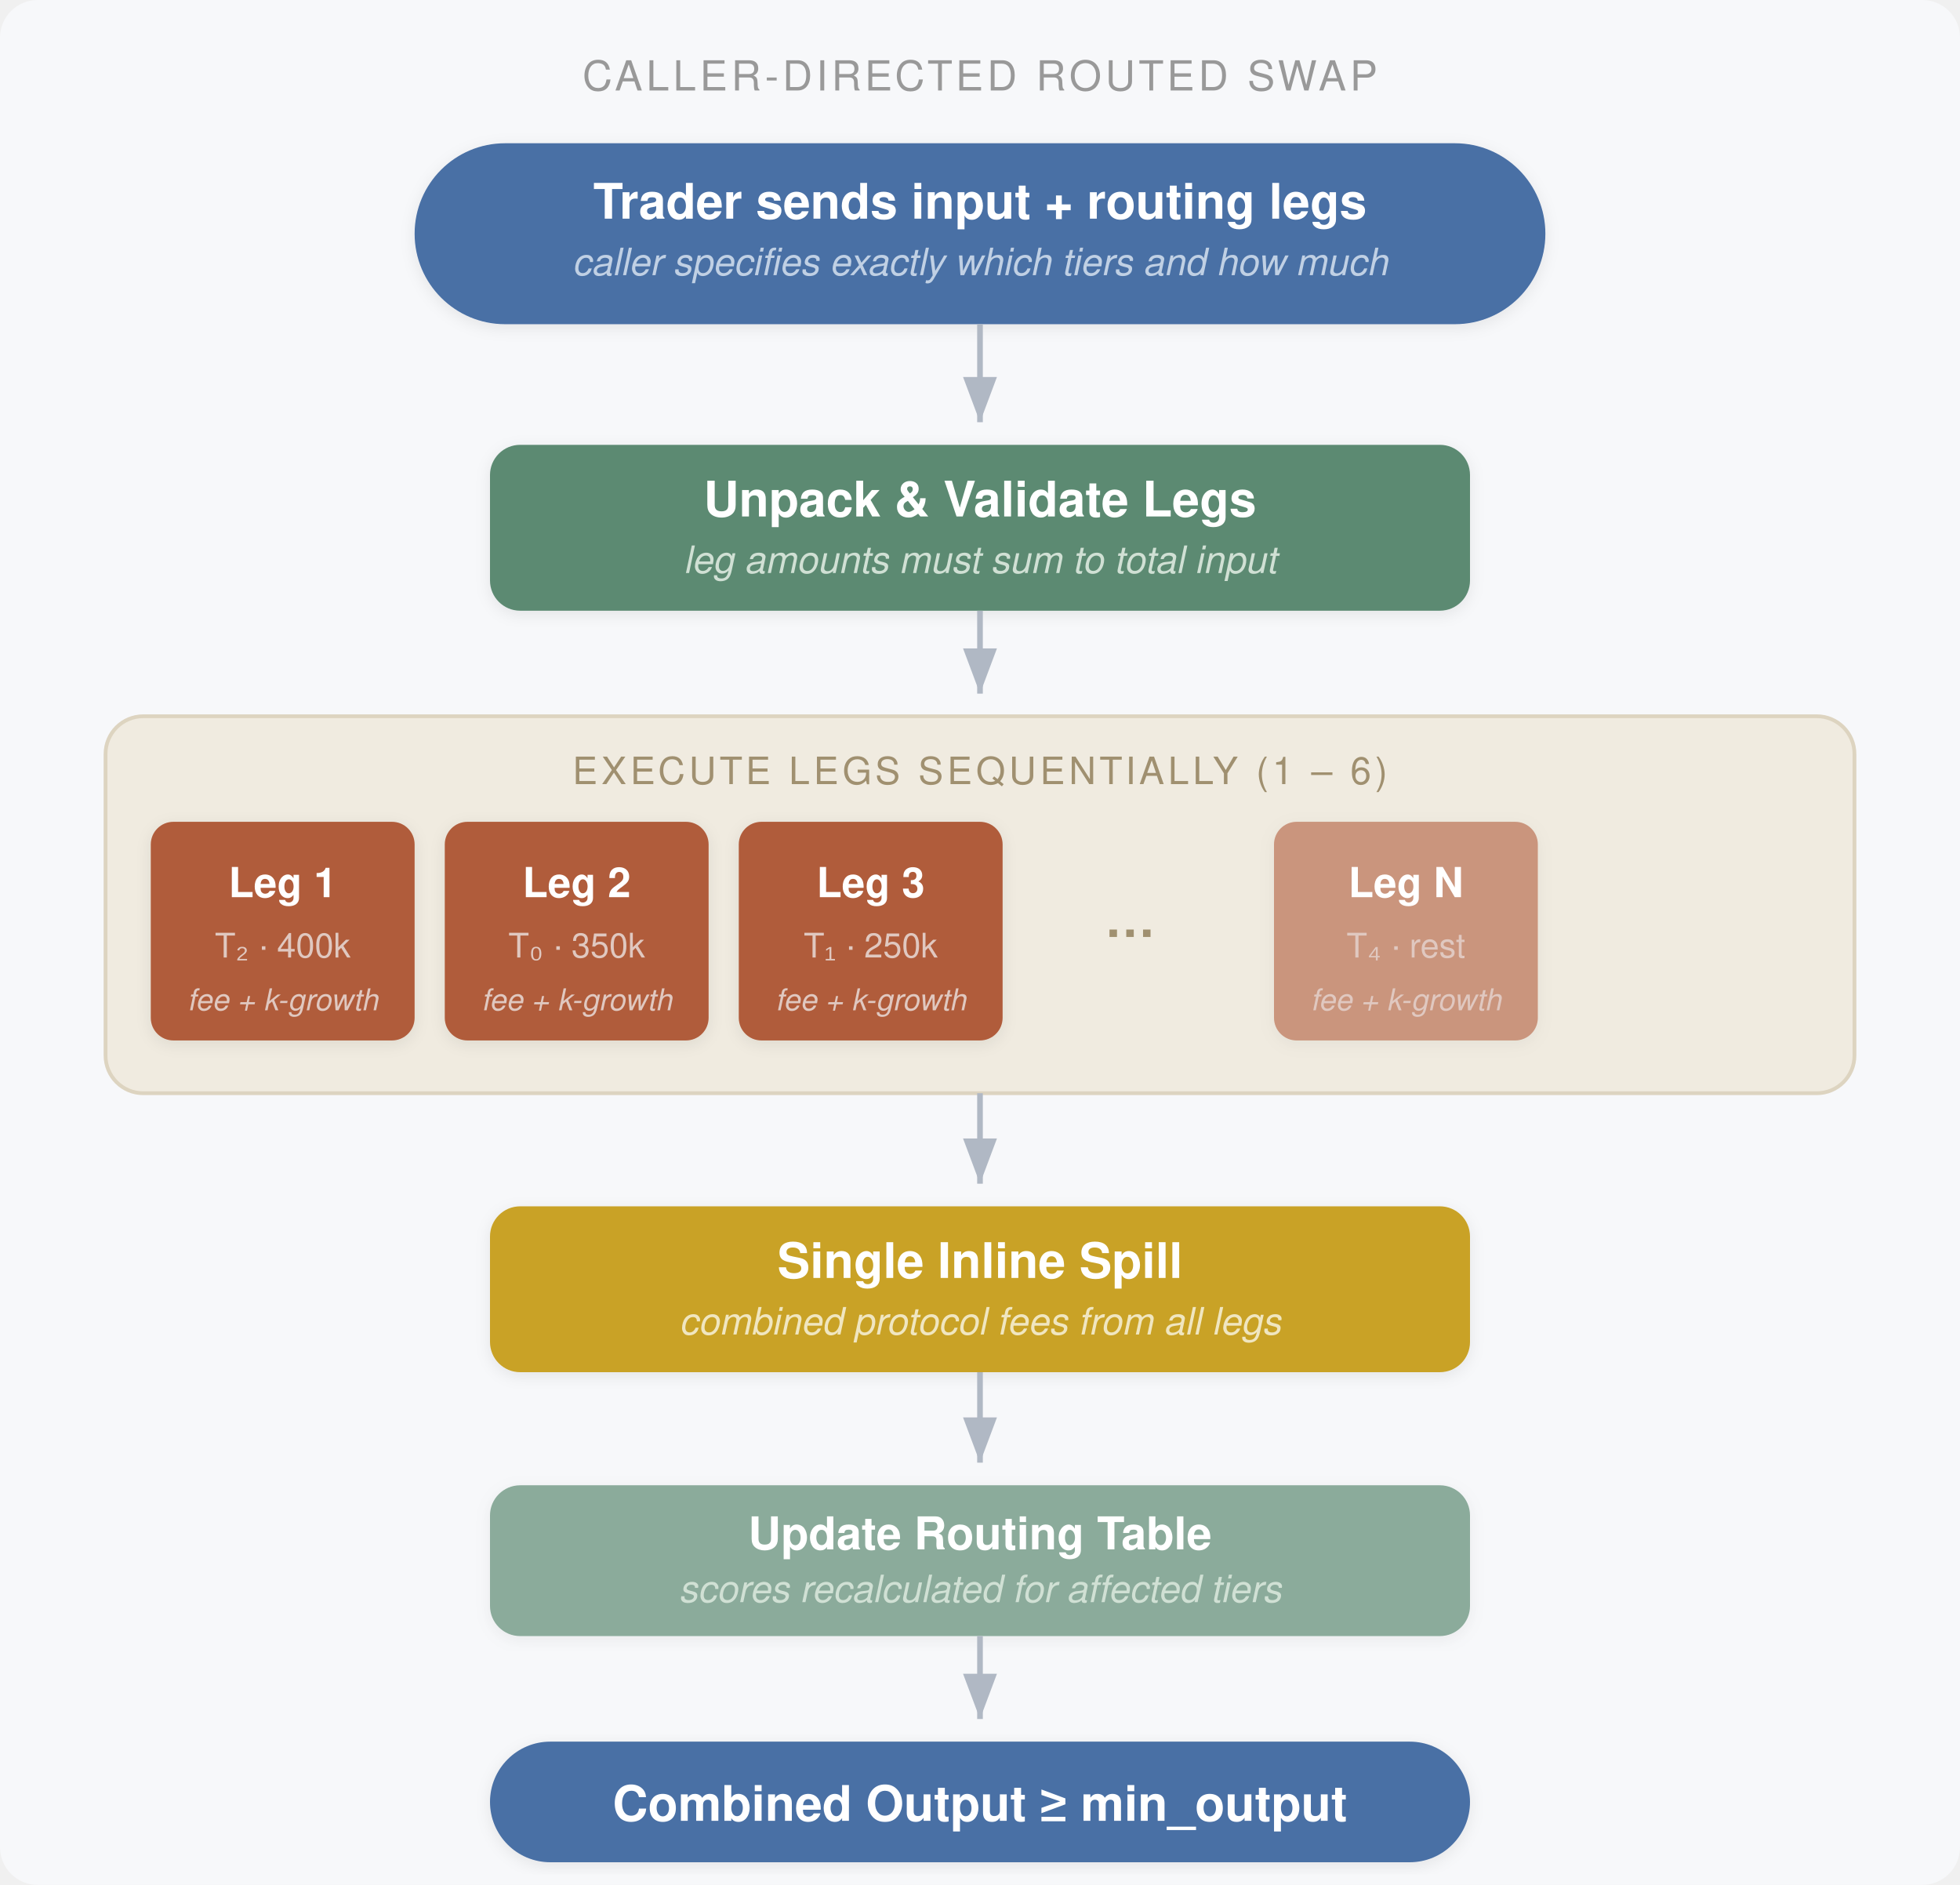
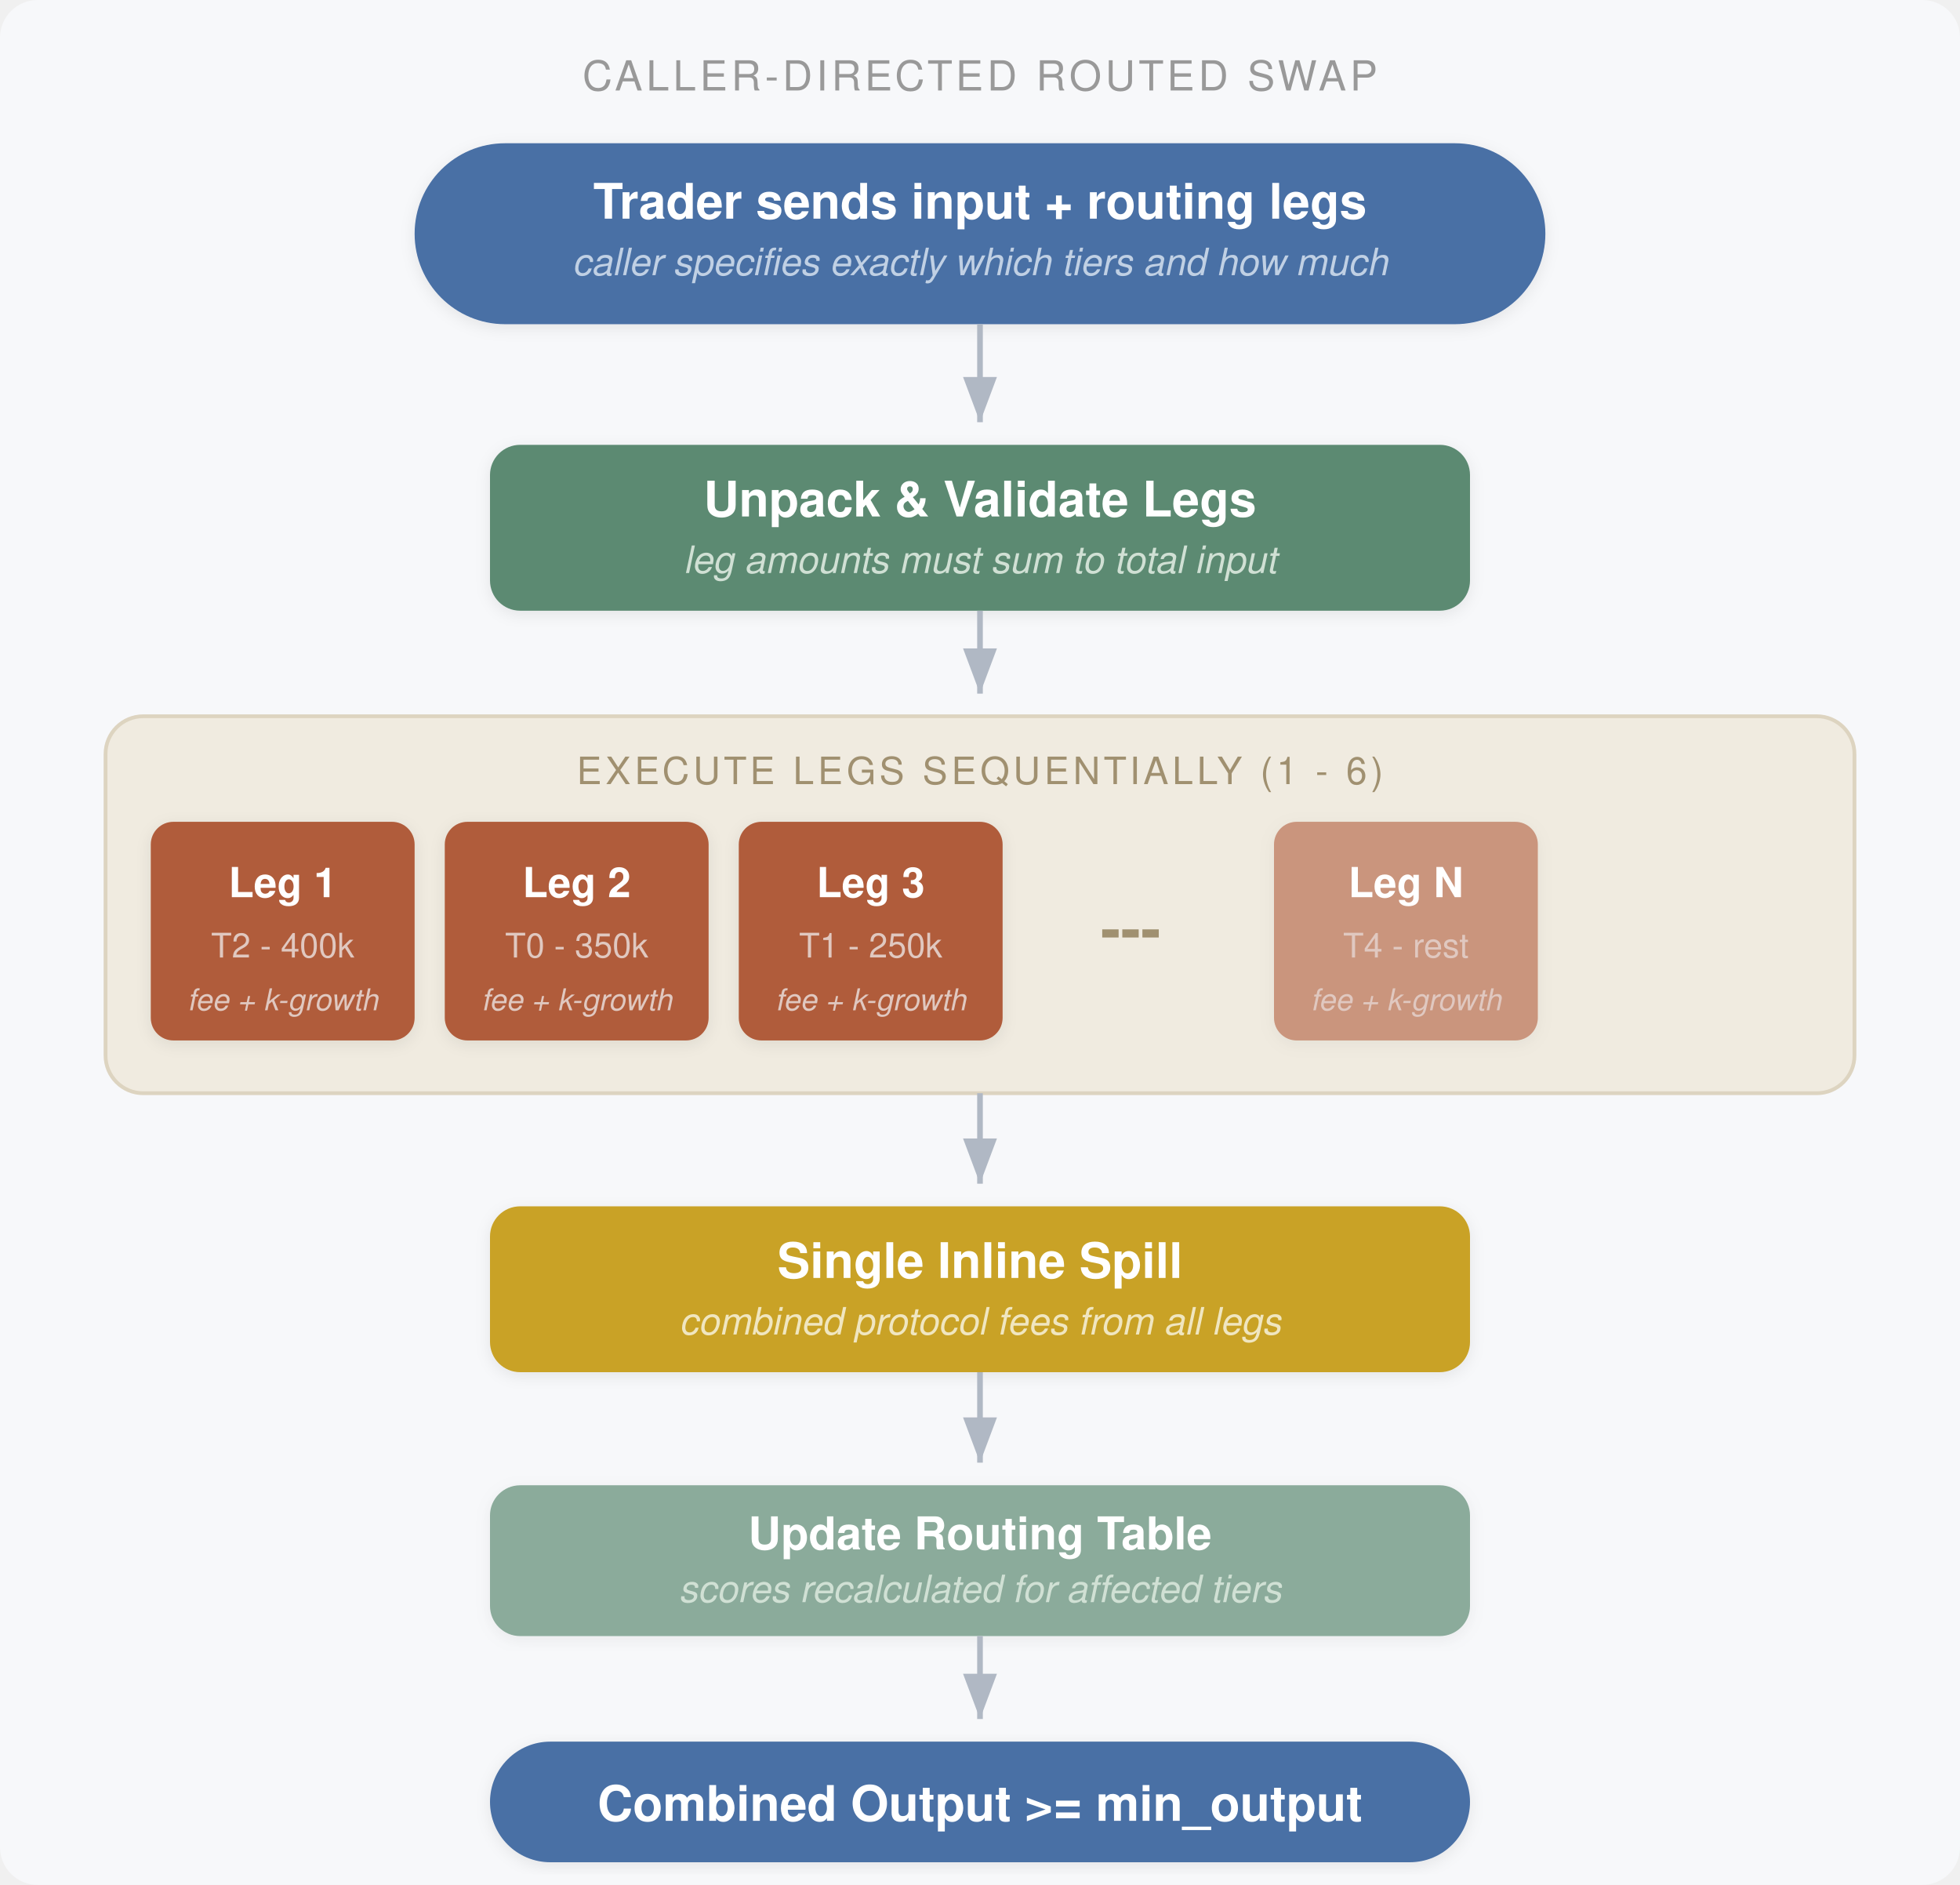
<svg xmlns="http://www.w3.org/2000/svg" viewBox="0 0 520 500" font-family="-apple-system, BlinkMacSystemFont, 'Segoe UI', Helvetica, Arial, sans-serif">
  <defs>
    <marker id="ah" markerWidth="8" markerHeight="6" refX="8" refY="3" orient="auto">
      <polygon points="0 0, 8 3, 0 6" fill="#b0b8c4" />
    </marker>
    <filter id="ds">
      <feDropShadow dx="0" dy="1" stdDeviation="2" flood-opacity="0.08" />
    </filter>
  </defs>
  <rect width="520" height="500" rx="10" fill="#f7f8fa" />
  <text x="260" y="24" text-anchor="middle" fill="#999" font-size="11" font-weight="500" letter-spacing="1">CALLER-DIRECTED ROUTED SWAP</text>
  <rect x="110" y="38" width="300" height="48" rx="24" fill="#4a6fa5" filter="url(#ds)" />
  <text x="260" y="58" text-anchor="middle" fill="#fff" font-size="13" font-weight="600">Trader sends input + routing legs</text>
  <text x="260" y="73" text-anchor="middle" fill="#c0d0e4" font-size="10" font-style="italic">caller specifies exactly which tiers and how much</text>
  <line x1="260" y1="86" x2="260" y2="112" stroke="#b0b8c4" stroke-width="1.5" marker-end="url(#ah)" />
  <rect x="130" y="118" width="260" height="44" rx="8" fill="#5b8a72" filter="url(#ds)" />
  <text x="260" y="137" text-anchor="middle" fill="#fff" font-size="13" font-weight="600">Unpack &amp; Validate Legs</text>
  <text x="260" y="152" text-anchor="middle" fill="#d0e0d4" font-size="10" font-style="italic">leg amounts must sum to total input</text>
  <line x1="260" y1="162" x2="260" y2="184" stroke="#b0b8c4" stroke-width="1.5" marker-end="url(#ah)" />
  <rect x="28" y="190" width="464" height="100" rx="10" fill="#f0ebe0" stroke="#ddd4c0" stroke-width="1" />
-   <text x="260" y="208" text-anchor="middle" fill="#a09070" font-size="10" font-weight="500" letter-spacing="1">EXECUTE LEGS SEQUENTIALLY (1 – 6)</text>
+   <text x="260" y="208" text-anchor="middle" fill="#a09070" font-size="10" font-weight="500" letter-spacing="1">EXECUTE LEGS SEQUENTIALLY (1 - 6)</text>
  <rect x="40" y="218" width="70" height="58" rx="6" fill="#b05c3b" filter="url(#ds)" />
  <text x="75" y="238" text-anchor="middle" fill="#fff" font-size="11" font-weight="600">Leg 1</text>
-   <text x="75" y="254" text-anchor="middle" fill="#e0c8c0" font-size="9">T₂ · 400k</text>
+   <text x="75" y="254" text-anchor="middle" fill="#e0c8c0" font-size="9">T2 - 400k</text>
  <text x="75" y="268" text-anchor="middle" fill="#e0c8c0" font-size="8" font-style="italic">fee + k-growth</text>
  <rect x="118" y="218" width="70" height="58" rx="6" fill="#b05c3b" filter="url(#ds)" />
  <text x="153" y="238" text-anchor="middle" fill="#fff" font-size="11" font-weight="600">Leg 2</text>
-   <text x="153" y="254" text-anchor="middle" fill="#e0c8c0" font-size="9">T₀ · 350k</text>
+   <text x="153" y="254" text-anchor="middle" fill="#e0c8c0" font-size="9">T0 - 350k</text>
  <text x="153" y="268" text-anchor="middle" fill="#e0c8c0" font-size="8" font-style="italic">fee + k-growth</text>
  <rect x="196" y="218" width="70" height="58" rx="6" fill="#b05c3b" filter="url(#ds)" />
  <text x="231" y="238" text-anchor="middle" fill="#fff" font-size="11" font-weight="600">Leg 3</text>
-   <text x="231" y="254" text-anchor="middle" fill="#e0c8c0" font-size="9">T₁ · 250k</text>
+   <text x="231" y="254" text-anchor="middle" fill="#e0c8c0" font-size="9">T1 - 250k</text>
  <text x="231" y="268" text-anchor="middle" fill="#e0c8c0" font-size="8" font-style="italic">fee + k-growth</text>
-   <text x="300" y="252" text-anchor="middle" fill="#a09070" font-size="16" font-weight="600">···</text>
+   <text x="300" y="252" text-anchor="middle" fill="#a09070" font-size="16" font-weight="600">---</text>
  <rect x="338" y="218" width="70" height="58" rx="6" fill="#b05c3b" filter="url(#ds)" opacity="0.6" />
  <text x="373" y="238" text-anchor="middle" fill="#fff" font-size="11" font-weight="600">Leg N</text>
-   <text x="373" y="254" text-anchor="middle" fill="#e0c8c0" font-size="9">T₄ · rest</text>
+   <text x="373" y="254" text-anchor="middle" fill="#e0c8c0" font-size="9">T4 - rest</text>
  <text x="373" y="268" text-anchor="middle" fill="#e0c8c0" font-size="8" font-style="italic">fee + k-growth</text>
  <line x1="260" y1="290" x2="260" y2="314" stroke="#b0b8c4" stroke-width="1.5" marker-end="url(#ah)" />
  <rect x="130" y="320" width="260" height="44" rx="8" fill="#c9a227" filter="url(#ds)" />
  <text x="260" y="339" text-anchor="middle" fill="#fff" font-size="13" font-weight="600">Single Inline Spill</text>
  <text x="260" y="354" text-anchor="middle" fill="#f0e6c0" font-size="10" font-style="italic">combined protocol fees from all legs</text>
  <line x1="260" y1="364" x2="260" y2="388" stroke="#b0b8c4" stroke-width="1.5" marker-end="url(#ah)" />
  <rect x="130" y="394" width="260" height="40" rx="8" fill="#5b8a72" filter="url(#ds)" opacity="0.7" />
  <text x="260" y="411" text-anchor="middle" fill="#fff" font-size="12" font-weight="600">Update Routing Table</text>
  <text x="260" y="425" text-anchor="middle" fill="#d0e0d4" font-size="10" font-style="italic">scores recalculated for affected tiers</text>
  <line x1="260" y1="434" x2="260" y2="456" stroke="#b0b8c4" stroke-width="1.5" marker-end="url(#ah)" />
  <rect x="130" y="462" width="260" height="32" rx="16" fill="#4a6fa5" filter="url(#ds)" />
-   <text x="260" y="483" text-anchor="middle" fill="#fff" font-size="13" font-weight="600">Combined Output ≥ min_output</text>
+   <text x="260" y="483" text-anchor="middle" fill="#fff" font-size="13" font-weight="600">Combined Output &gt;= min_output</text>
</svg>
